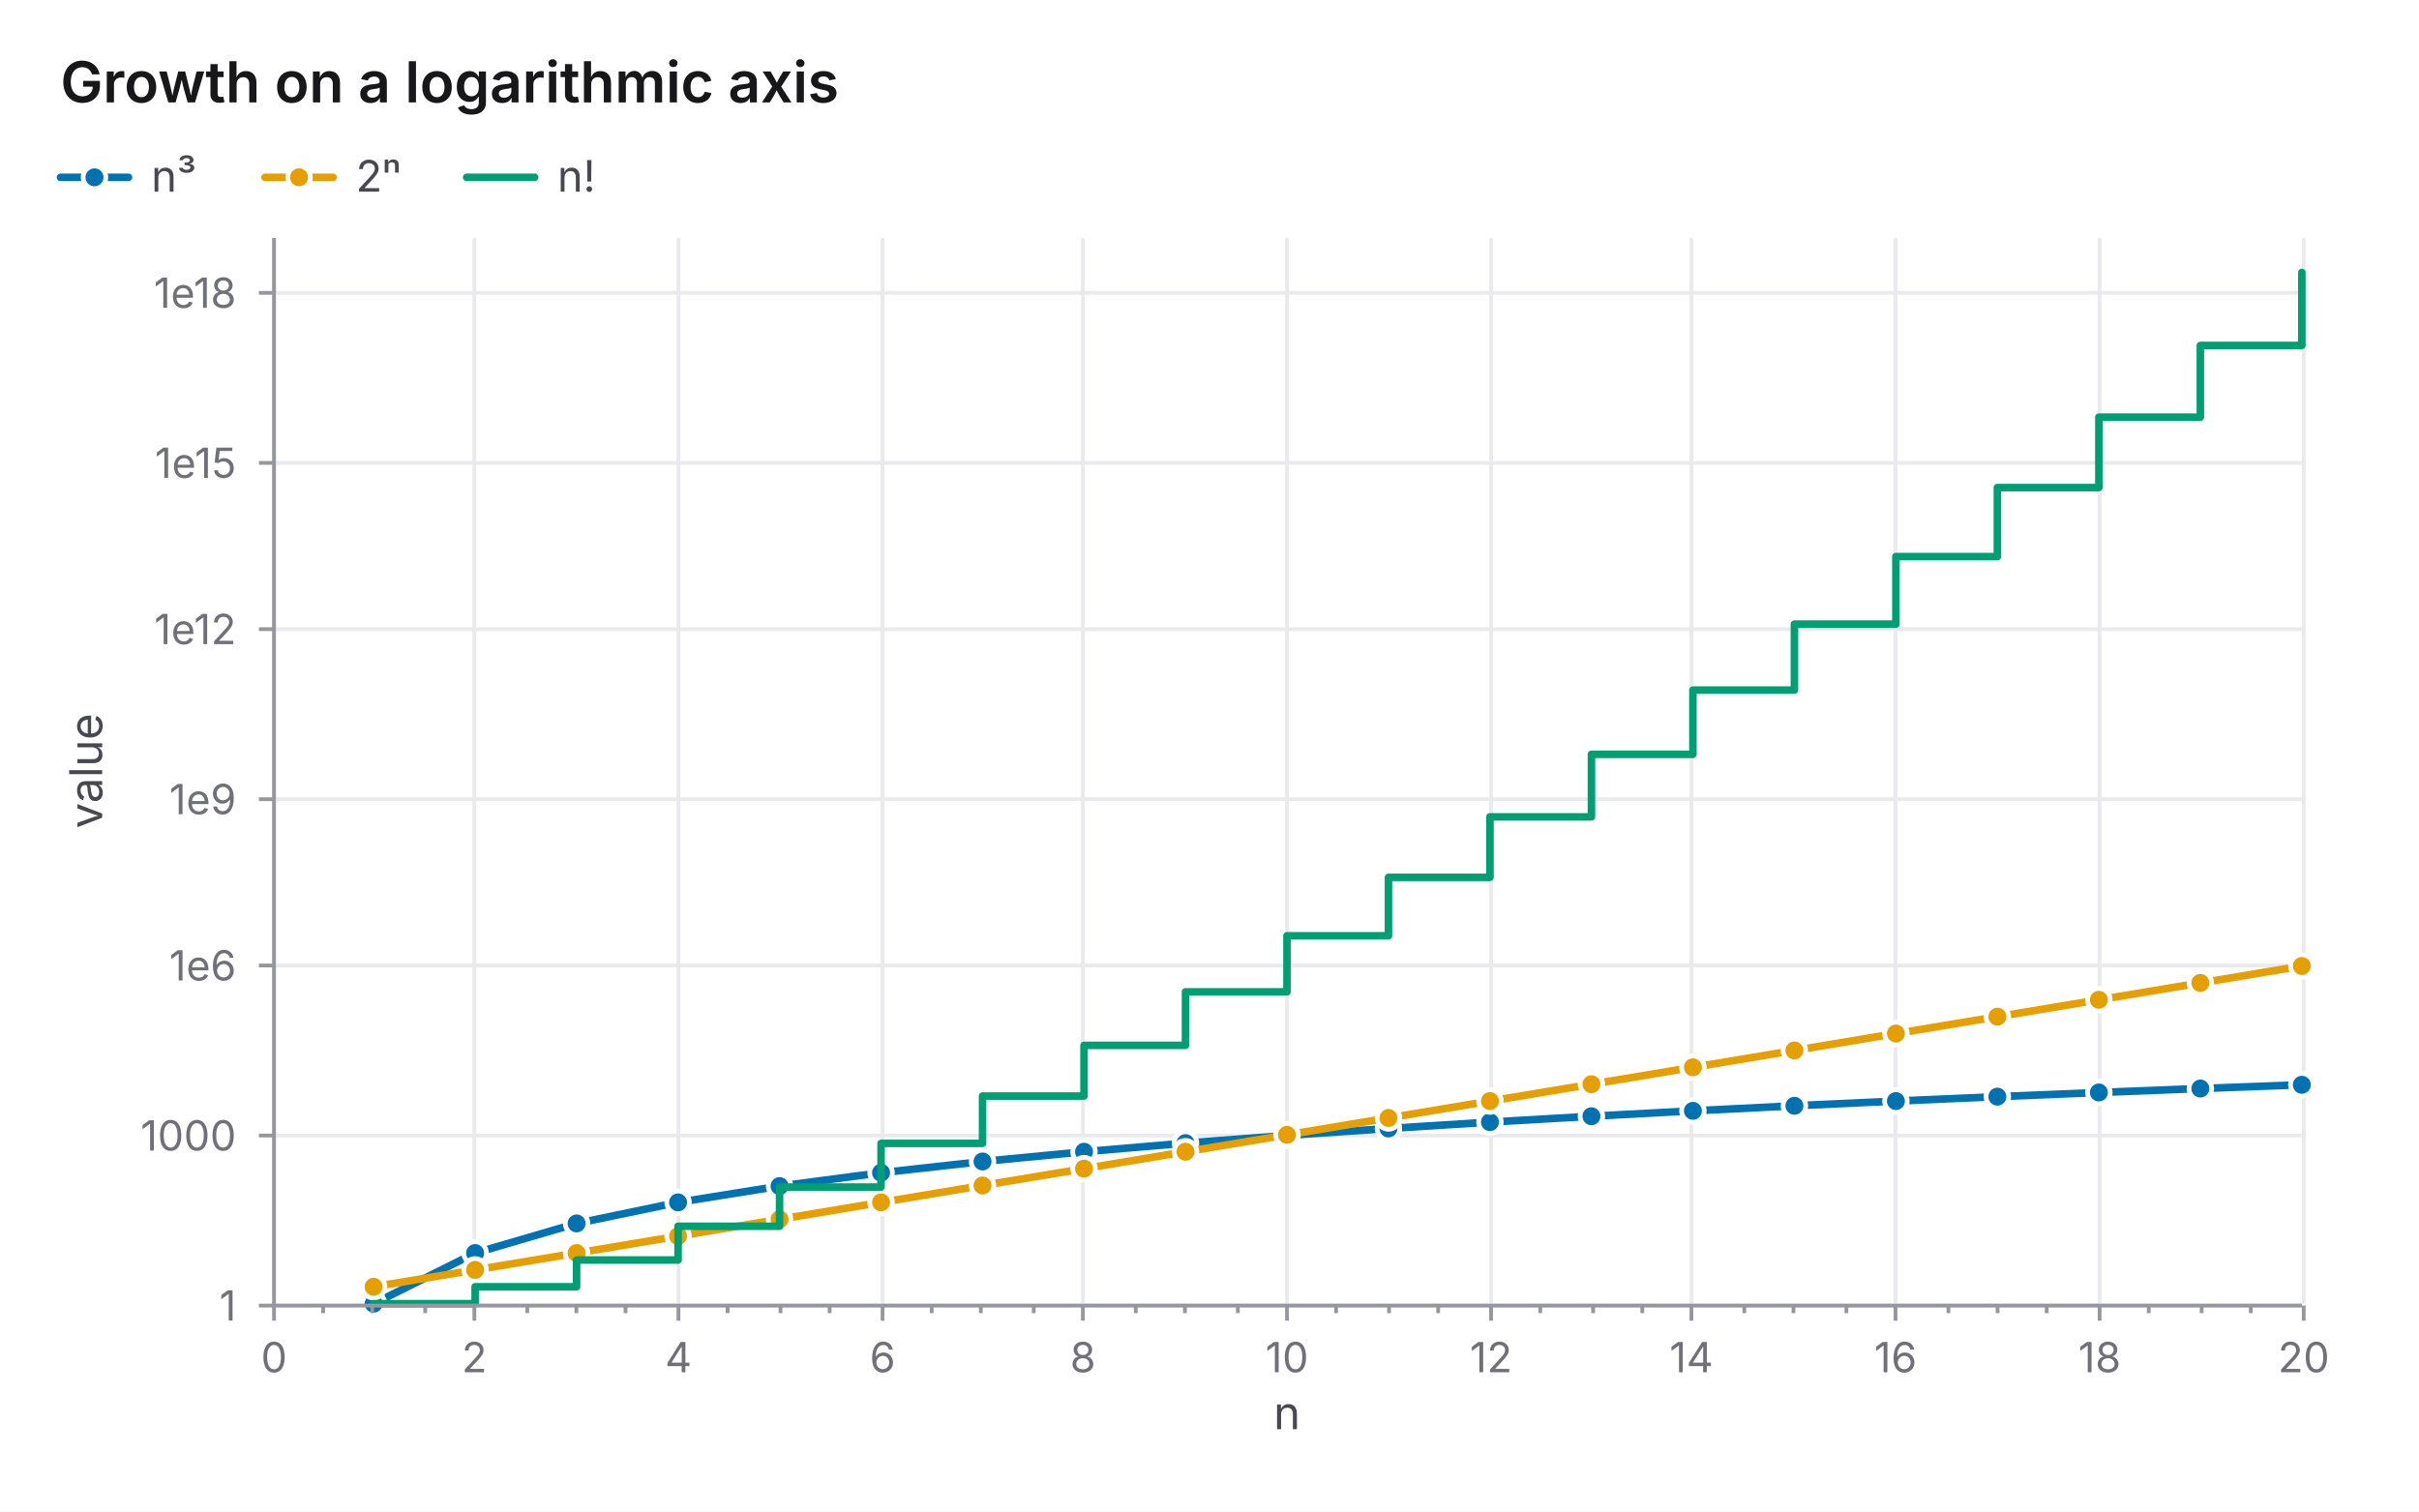
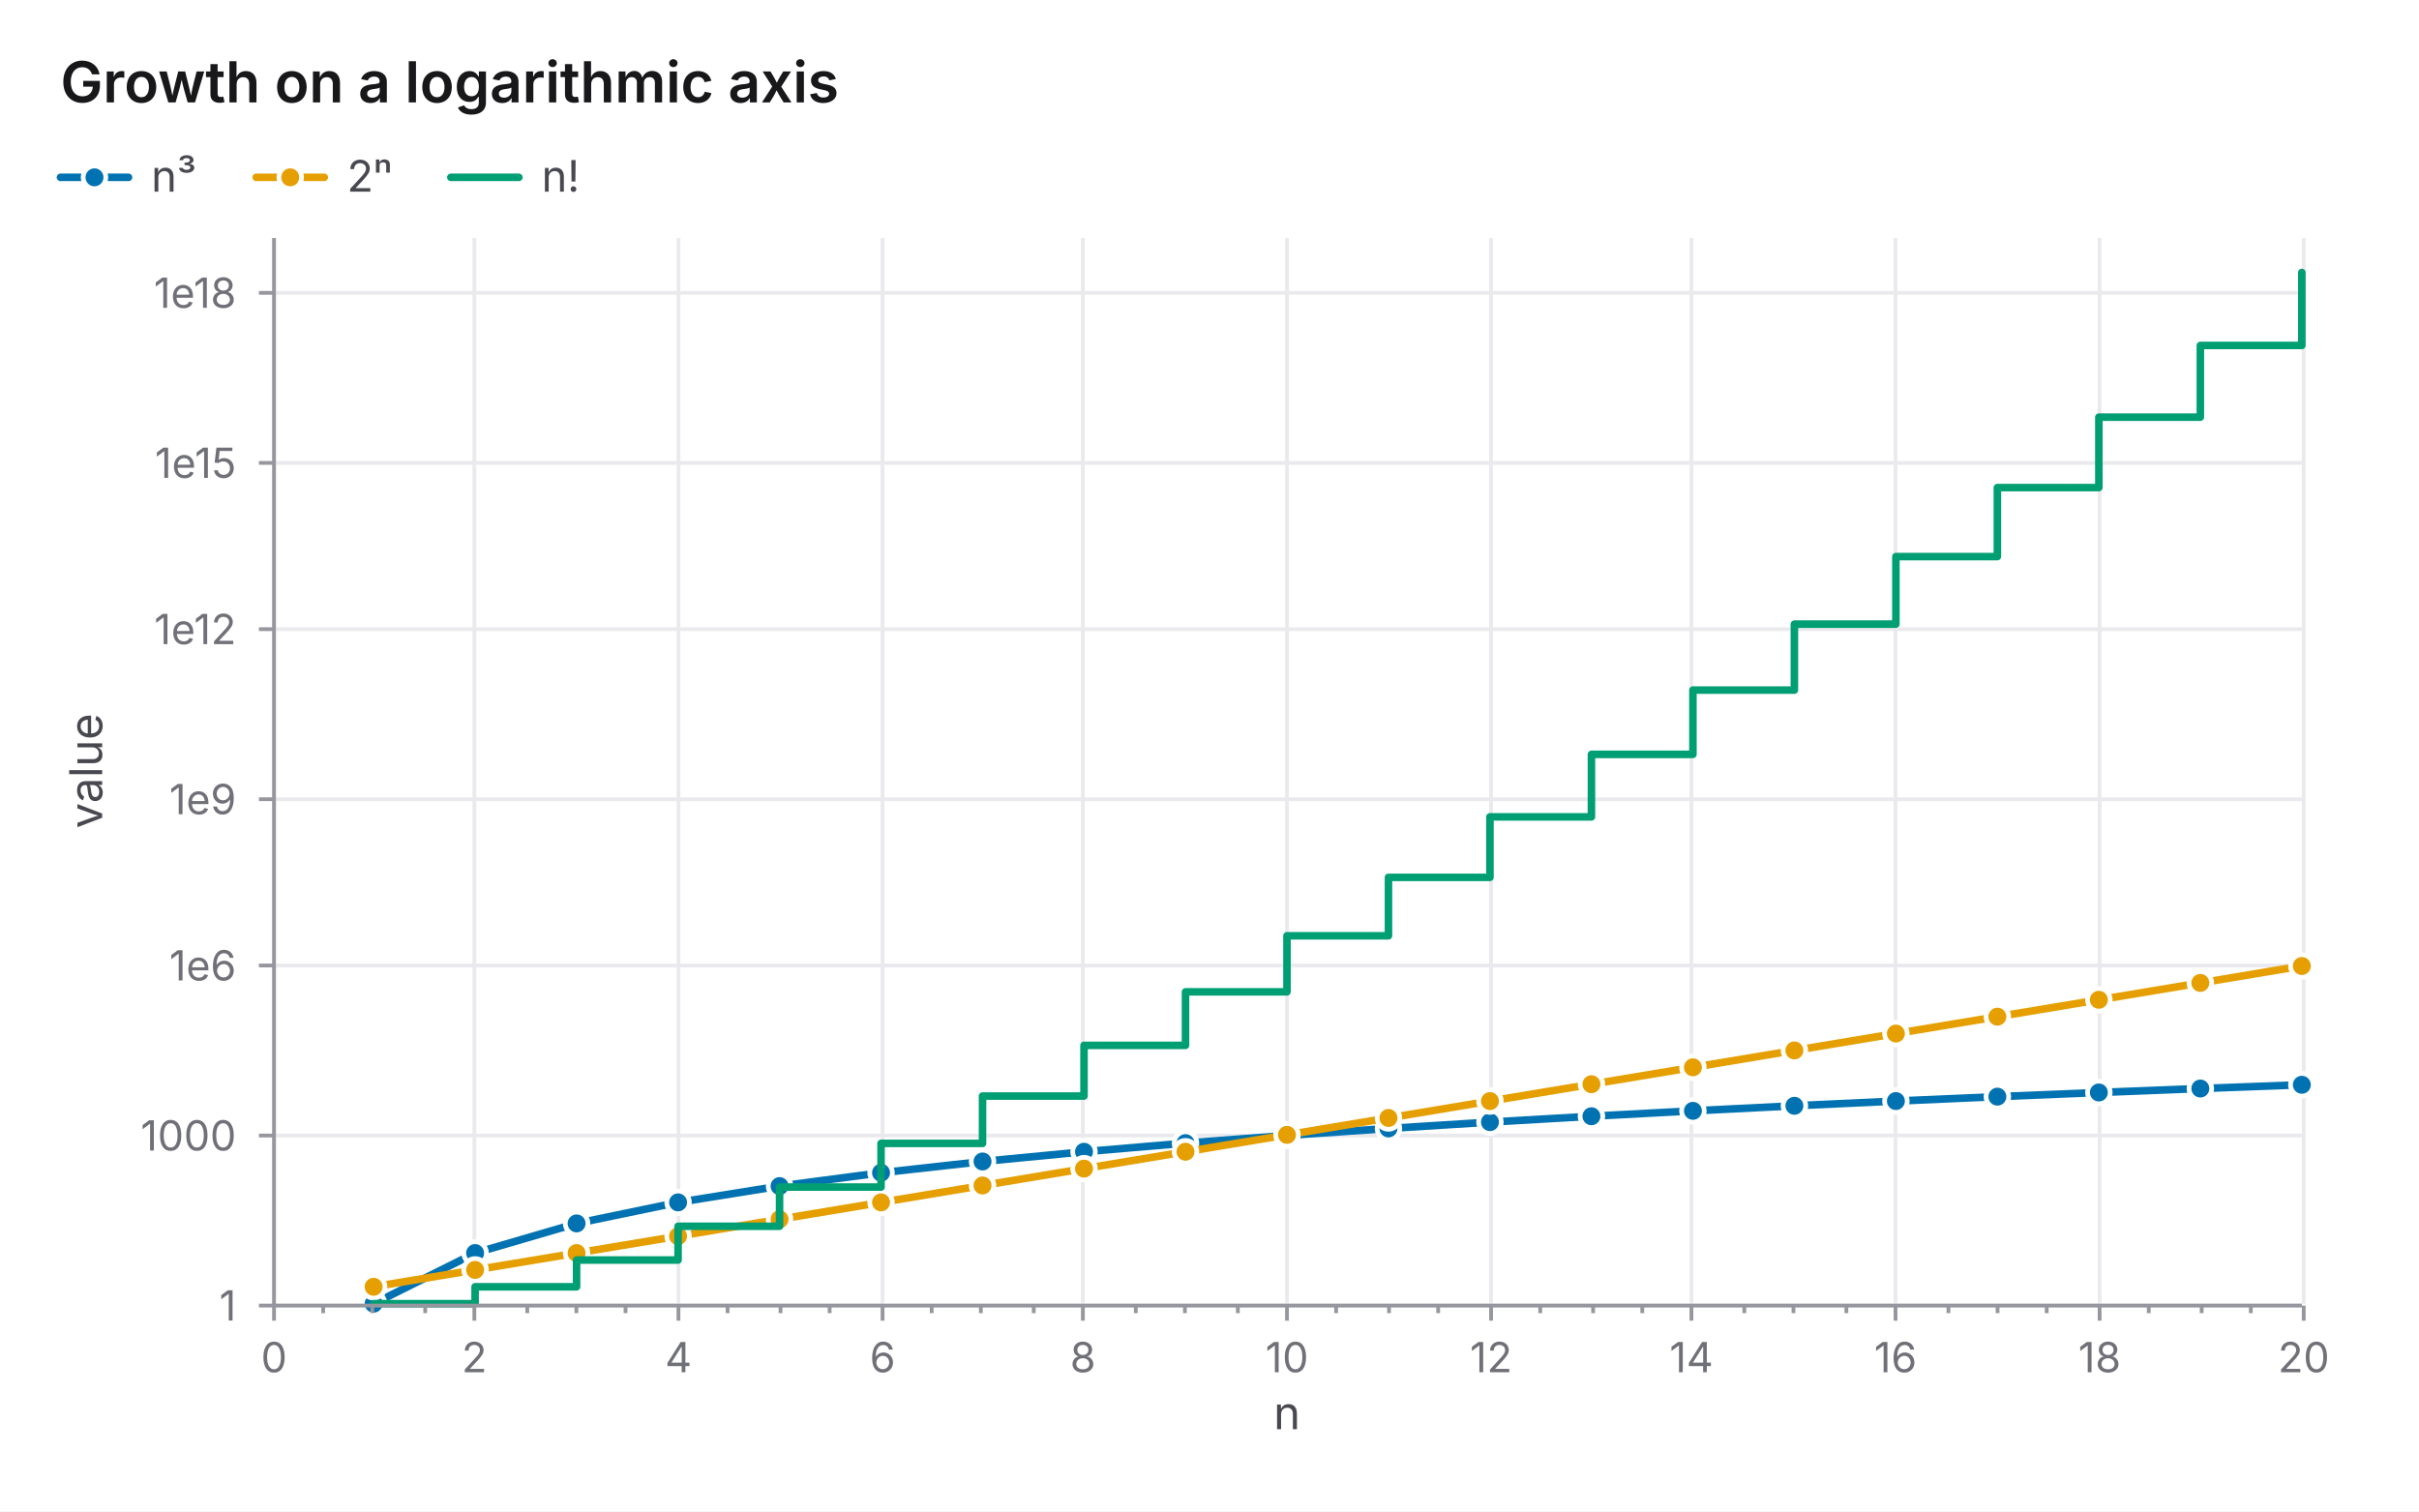
<svg xmlns="http://www.w3.org/2000/svg" width="640" height="400" viewBox="0 0 640 400">
  <defs>
    <clipPath id="c0">
      <path d="M66 57 L615 57 L615 351 L66 351 Z" />
    </clipPath>
  </defs>
  <path d="M0 0 L640 0 L640 400 L0 400 Z" fill="#ffffff" />
  <text x="16" y="27.1" font-size="15" fill="#18181b" text-anchor="start" font-family="Inter, &quot;Helvetica Neue&quot;, Helvetica, Arial, sans-serif" font-weight="600">Growth on a logarithmic axis</text>
  <path d="M16 46.93 L34 46.93" fill="none" stroke="#0072b2" stroke-width="2" stroke-linecap="round" />
  <path d="M28 46.93 C28 48.59 26.66 49.93 25 49.93 C23.34 49.93 22 48.59 22 46.93 C22 45.27 23.34 43.93 25 43.93 C26.66 43.93 28 45.27 28 46.93 Z" fill="#0072b2" stroke="#ffffff" stroke-width="1.25" />
  <text x="40" y="50.725" font-size="11.5" fill="#484850" text-anchor="start" font-family="Inter, &quot;Helvetica Neue&quot;, Helvetica, Arial, sans-serif">n³</text>
-   <path d="M70.12 46.93 L88.12 46.93" fill="none" stroke="#e69f00" stroke-width="2" stroke-linecap="round" />
-   <path d="M82.12 46.93 C82.12 48.59 80.78 49.93 79.12 49.93 C77.47 49.93 76.12 48.59 76.12 46.93 C76.12 45.27 77.47 43.93 79.12 43.93 C80.78 43.93 82.12 45.27 82.12 46.93 Z" fill="#e69f00" stroke="#ffffff" stroke-width="1.25" />
-   <text x="94.122" y="50.725" font-size="11.5" fill="#484850" text-anchor="start" font-family="Inter, &quot;Helvetica Neue&quot;, Helvetica, Arial, sans-serif">2ⁿ</text>
-   <path d="M123.46 46.93 L141.46 46.93" fill="none" stroke="#009e73" stroke-width="2" stroke-linecap="round" />
-   <text x="147.462" y="50.725" font-size="11.5" fill="#484850" text-anchor="start" font-family="Inter, &quot;Helvetica Neue&quot;, Helvetica, Arial, sans-serif">n!</text>
+   <path d="M67.79 46.93 L85.79 46.93" fill="none" stroke="#e69f00" stroke-width="2" stroke-linecap="round" />
+   <path d="M79.79 46.93 C79.79 48.59 78.45 49.93 76.79 49.93 C75.13 49.93 73.79 48.59 73.79 46.93 C73.79 45.27 75.13 43.93 76.79 43.93 C78.45 43.93 79.79 45.27 79.79 46.93 Z" fill="#e69f00" stroke="#ffffff" stroke-width="1.25" />
+   <text x="91.79" y="50.725" font-size="11.5" fill="#484850" text-anchor="start" font-family="Inter, &quot;Helvetica Neue&quot;, Helvetica, Arial, sans-serif">2ⁿ</text>
+   <path d="M119.28 46.93 L137.28 46.93" fill="none" stroke="#009e73" stroke-width="2" stroke-linecap="round" />
+   <text x="143.278" y="50.725" font-size="11.5" fill="#484850" text-anchor="start" font-family="Inter, &quot;Helvetica Neue&quot;, Helvetica, Arial, sans-serif">n!</text>
  <path d="M72 345.5 L609 345.5" fill="none" stroke="#eaeaee" stroke-width="1" />
  <path d="M72 300.5 L609 300.5" fill="none" stroke="#eaeaee" stroke-width="1" />
  <path d="M72 255.5 L609 255.5" fill="none" stroke="#eaeaee" stroke-width="1" />
  <path d="M72 211.5 L609 211.5" fill="none" stroke="#eaeaee" stroke-width="1" />
  <path d="M72 166.5 L609 166.5" fill="none" stroke="#eaeaee" stroke-width="1" />
  <path d="M72 122.5 L609 122.5" fill="none" stroke="#eaeaee" stroke-width="1" />
  <path d="M72 77.5 L609 77.5" fill="none" stroke="#eaeaee" stroke-width="1" />
  <path d="M72.5 63 L72.5 345" fill="none" stroke="#eaeaee" stroke-width="1" />
  <path d="M125.5 63 L125.5 345" fill="none" stroke="#eaeaee" stroke-width="1" />
  <path d="M179.5 63 L179.5 345" fill="none" stroke="#eaeaee" stroke-width="1" />
  <path d="M233.5 63 L233.5 345" fill="none" stroke="#eaeaee" stroke-width="1" />
  <path d="M286.5 63 L286.5 345" fill="none" stroke="#eaeaee" stroke-width="1" />
  <path d="M340.5 63 L340.5 345" fill="none" stroke="#eaeaee" stroke-width="1" />
  <path d="M394.5 63 L394.5 345" fill="none" stroke="#eaeaee" stroke-width="1" />
  <path d="M447.5 63 L447.5 345" fill="none" stroke="#eaeaee" stroke-width="1" />
  <path d="M501.5 63 L501.5 345" fill="none" stroke="#eaeaee" stroke-width="1" />
  <path d="M555.5 63 L555.5 345" fill="none" stroke="#eaeaee" stroke-width="1" />
  <path d="M609.5 63 L609.5 345" fill="none" stroke="#eaeaee" stroke-width="1" />
  <g clip-path="url(#c0)">
    <path d="M98.85 345 L125.7 331.6 L152.55 323.76 L179.4 318.19 L206.25 313.88 L233.1 310.35 L259.95 307.37 L286.8 304.79 L313.65 302.51 L340.5 300.47 L367.35 298.63 L394.2 296.95 L421.05 295.4 L447.9 293.97 L474.75 292.63 L501.6 291.38 L528.45 290.21 L555.3 289.11 L582.15 288.06 L609 287.07" fill="none" stroke="#0072b2" stroke-width="2" stroke-linecap="round" stroke-linejoin="round" />
    <path d="M101.85 345 C101.85 346.66 100.51 348 98.85 348 C97.19 348 95.85 346.66 95.85 345 C95.85 343.34 97.19 342 98.85 342 C100.51 342 101.85 343.34 101.85 345 Z" fill="#0072b2" stroke="#ffffff" stroke-width="1.25" />
    <path d="M128.7 331.6 C128.7 333.25 127.36 334.6 125.7 334.6 C124.04 334.6 122.7 333.25 122.7 331.6 C122.7 329.94 124.04 328.6 125.7 328.6 C127.36 328.6 128.7 329.94 128.7 331.6 Z" fill="#0072b2" stroke="#ffffff" stroke-width="1.25" />
    <path d="M155.55 323.76 C155.55 325.41 154.21 326.76 152.55 326.76 C150.89 326.76 149.55 325.41 149.55 323.76 C149.55 322.1 150.89 320.76 152.55 320.76 C154.21 320.76 155.55 322.1 155.55 323.76 Z" fill="#0072b2" stroke="#ffffff" stroke-width="1.25" />
    <path d="M182.4 318.19 C182.4 319.85 181.06 321.19 179.4 321.19 C177.74 321.19 176.4 319.85 176.4 318.19 C176.4 316.54 177.74 315.19 179.4 315.19 C181.06 315.19 182.4 316.54 182.4 318.19 Z" fill="#0072b2" stroke="#ffffff" stroke-width="1.25" />
    <path d="M209.25 313.88 C209.25 315.53 207.91 316.88 206.25 316.88 C204.59 316.88 203.25 315.53 203.25 313.88 C203.25 312.22 204.59 310.88 206.25 310.88 C207.91 310.88 209.25 312.22 209.25 313.88 Z" fill="#0072b2" stroke="#ffffff" stroke-width="1.25" />
    <path d="M236.1 310.35 C236.1 312.01 234.76 313.35 233.1 313.35 C231.44 313.35 230.1 312.01 230.1 310.35 C230.1 308.69 231.44 307.35 233.1 307.35 C234.76 307.35 236.1 308.69 236.1 310.35 Z" fill="#0072b2" stroke="#ffffff" stroke-width="1.25" />
    <path d="M262.95 307.37 C262.95 309.03 261.61 310.37 259.95 310.37 C258.29 310.37 256.95 309.03 256.95 307.37 C256.95 305.71 258.29 304.37 259.95 304.37 C261.61 304.37 262.95 305.71 262.95 307.37 Z" fill="#0072b2" stroke="#ffffff" stroke-width="1.25" />
    <path d="M289.8 304.79 C289.8 306.45 288.46 307.79 286.8 307.79 C285.14 307.79 283.8 306.45 283.8 304.79 C283.8 303.13 285.14 301.79 286.8 301.79 C288.46 301.79 289.8 303.13 289.8 304.79 Z" fill="#0072b2" stroke="#ffffff" stroke-width="1.25" />
    <path d="M316.65 302.51 C316.65 304.17 315.31 305.51 313.65 305.51 C311.99 305.51 310.65 304.17 310.65 302.51 C310.65 300.85 311.99 299.51 313.65 299.51 C315.31 299.51 316.65 300.85 316.65 302.51 Z" fill="#0072b2" stroke="#ffffff" stroke-width="1.25" />
    <path d="M343.5 300.47 C343.5 302.13 342.16 303.47 340.5 303.47 C338.84 303.47 337.5 302.13 337.5 300.47 C337.5 298.82 338.84 297.47 340.5 297.47 C342.16 297.47 343.5 298.82 343.5 300.47 Z" fill="#0072b2" stroke="#ffffff" stroke-width="1.25" />
    <path d="M370.35 298.63 C370.35 300.29 369.01 301.63 367.35 301.63 C365.69 301.63 364.35 300.29 364.35 298.63 C364.35 296.97 365.69 295.63 367.35 295.63 C369.01 295.63 370.35 296.97 370.35 298.63 Z" fill="#0072b2" stroke="#ffffff" stroke-width="1.25" />
    <path d="M397.2 296.95 C397.2 298.6 395.86 299.95 394.2 299.95 C392.54 299.95 391.2 298.6 391.2 296.95 C391.2 295.29 392.54 293.95 394.2 293.95 C395.86 293.95 397.2 295.29 397.2 296.95 Z" fill="#0072b2" stroke="#ffffff" stroke-width="1.25" />
    <path d="M424.05 295.4 C424.05 297.06 422.71 298.4 421.05 298.4 C419.39 298.4 418.05 297.06 418.05 295.4 C418.05 293.74 419.39 292.4 421.05 292.4 C422.71 292.4 424.05 293.74 424.05 295.4 Z" fill="#0072b2" stroke="#ffffff" stroke-width="1.25" />
    <path d="M450.9 293.97 C450.9 295.62 449.56 296.97 447.9 296.97 C446.24 296.97 444.9 295.62 444.9 293.97 C444.9 292.31 446.24 290.97 447.9 290.97 C449.56 290.97 450.9 292.31 450.9 293.97 Z" fill="#0072b2" stroke="#ffffff" stroke-width="1.25" />
    <path d="M477.75 292.63 C477.75 294.29 476.41 295.63 474.75 295.63 C473.09 295.63 471.75 294.29 471.75 292.63 C471.75 290.98 473.09 289.63 474.75 289.63 C476.41 289.63 477.75 290.98 477.75 292.63 Z" fill="#0072b2" stroke="#ffffff" stroke-width="1.25" />
    <path d="M504.6 291.38 C504.6 293.04 503.26 294.38 501.6 294.38 C499.94 294.38 498.6 293.04 498.6 291.38 C498.6 289.73 499.94 288.38 501.6 288.38 C503.26 288.38 504.6 289.73 504.6 291.38 Z" fill="#0072b2" stroke="#ffffff" stroke-width="1.25" />
    <path d="M531.45 290.21 C531.45 291.87 530.11 293.21 528.45 293.21 C526.79 293.21 525.45 291.87 525.45 290.21 C525.45 288.56 526.79 287.21 528.45 287.21 C530.11 287.21 531.45 288.56 531.45 290.21 Z" fill="#0072b2" stroke="#ffffff" stroke-width="1.25" />
    <path d="M558.3 289.11 C558.3 290.76 556.96 292.11 555.3 292.11 C553.64 292.11 552.3 290.76 552.3 289.11 C552.3 287.45 553.64 286.11 555.3 286.11 C556.96 286.11 558.3 287.45 558.3 289.11 Z" fill="#0072b2" stroke="#ffffff" stroke-width="1.25" />
    <path d="M585.15 288.06 C585.15 289.72 583.81 291.06 582.15 291.06 C580.49 291.06 579.15 289.72 579.15 288.06 C579.15 286.4 580.49 285.06 582.15 285.06 C583.81 285.06 585.15 286.4 585.15 288.06 Z" fill="#0072b2" stroke="#ffffff" stroke-width="1.25" />
    <path d="M612 287.07 C612 288.73 610.66 290.07 609 290.07 C607.34 290.07 606 288.73 606 287.07 C606 285.41 607.34 284.07 609 284.07 C610.66 284.07 612 285.41 612 287.07 Z" fill="#0072b2" stroke="#ffffff" stroke-width="1.25" />
    <path d="M98.85 340.53 L125.7 336.06 L152.55 331.6 L179.4 327.13 L206.25 322.66 L233.1 318.19 L259.95 313.72 L286.8 309.26 L313.65 304.79 L340.5 300.32 L367.35 295.85 L394.2 291.38 L421.05 286.92 L447.9 282.45 L474.75 277.98 L501.6 273.51 L528.45 269.05 L555.3 264.58 L582.15 260.11 L609 255.64" fill="none" stroke="#e69f00" stroke-width="2" stroke-linecap="round" stroke-linejoin="round" />
    <path d="M101.85 340.53 C101.85 342.19 100.51 343.53 98.85 343.53 C97.19 343.53 95.85 342.19 95.85 340.53 C95.85 338.88 97.19 337.53 98.85 337.53 C100.51 337.53 101.85 338.88 101.85 340.53 Z" fill="#e69f00" stroke="#ffffff" stroke-width="1.25" />
    <path d="M128.7 336.06 C128.7 337.72 127.36 339.06 125.7 339.06 C124.04 339.06 122.7 337.72 122.7 336.06 C122.7 334.41 124.04 333.06 125.7 333.06 C127.36 333.06 128.7 334.41 128.7 336.06 Z" fill="#e69f00" stroke="#ffffff" stroke-width="1.25" />
    <path d="M155.55 331.6 C155.55 333.25 154.21 334.6 152.55 334.6 C150.89 334.6 149.55 333.25 149.55 331.6 C149.55 329.94 150.89 328.6 152.55 328.6 C154.21 328.6 155.55 329.94 155.55 331.6 Z" fill="#e69f00" stroke="#ffffff" stroke-width="1.25" />
    <path d="M182.4 327.13 C182.4 328.79 181.06 330.13 179.4 330.13 C177.74 330.13 176.4 328.79 176.4 327.13 C176.4 325.47 177.74 324.13 179.4 324.13 C181.06 324.13 182.4 325.47 182.4 327.13 Z" fill="#e69f00" stroke="#ffffff" stroke-width="1.25" />
    <path d="M209.25 322.66 C209.25 324.32 207.91 325.66 206.25 325.66 C204.59 325.66 203.25 324.32 203.25 322.66 C203.25 321 204.59 319.66 206.25 319.66 C207.91 319.66 209.25 321 209.25 322.66 Z" fill="#e69f00" stroke="#ffffff" stroke-width="1.25" />
    <path d="M236.1 318.19 C236.1 319.85 234.76 321.19 233.1 321.19 C231.44 321.19 230.1 319.85 230.1 318.19 C230.1 316.54 231.44 315.19 233.1 315.19 C234.76 315.19 236.1 316.54 236.1 318.19 Z" fill="#e69f00" stroke="#ffffff" stroke-width="1.25" />
    <path d="M262.95 313.72 C262.95 315.38 261.61 316.72 259.95 316.72 C258.29 316.72 256.95 315.38 256.95 313.72 C256.95 312.07 258.29 310.72 259.95 310.72 C261.61 310.72 262.95 312.07 262.95 313.72 Z" fill="#e69f00" stroke="#ffffff" stroke-width="1.25" />
    <path d="M289.8 309.26 C289.8 310.91 288.46 312.26 286.8 312.26 C285.14 312.26 283.8 310.91 283.8 309.26 C283.8 307.6 285.14 306.26 286.8 306.26 C288.46 306.26 289.8 307.6 289.8 309.26 Z" fill="#e69f00" stroke="#ffffff" stroke-width="1.25" />
    <path d="M316.65 304.79 C316.65 306.45 315.31 307.79 313.65 307.79 C311.99 307.79 310.65 306.45 310.65 304.79 C310.65 303.13 311.99 301.79 313.65 301.79 C315.31 301.79 316.65 303.13 316.65 304.79 Z" fill="#e69f00" stroke="#ffffff" stroke-width="1.25" />
    <path d="M343.5 300.32 C343.5 301.98 342.16 303.32 340.5 303.32 C338.84 303.32 337.5 301.98 337.5 300.32 C337.5 298.66 338.84 297.32 340.5 297.32 C342.16 297.32 343.5 298.66 343.5 300.32 Z" fill="#e69f00" stroke="#ffffff" stroke-width="1.25" />
    <path d="M370.35 295.85 C370.35 297.51 369.01 298.85 367.35 298.85 C365.69 298.85 364.35 297.51 364.35 295.85 C364.35 294.2 365.69 292.85 367.35 292.85 C369.01 292.85 370.35 294.2 370.35 295.85 Z" fill="#e69f00" stroke="#ffffff" stroke-width="1.25" />
    <path d="M397.2 291.38 C397.2 293.04 395.86 294.38 394.2 294.38 C392.54 294.38 391.2 293.04 391.2 291.38 C391.2 289.73 392.54 288.38 394.2 288.38 C395.86 288.38 397.2 289.73 397.2 291.38 Z" fill="#e69f00" stroke="#ffffff" stroke-width="1.25" />
    <path d="M424.05 286.92 C424.05 288.57 422.71 289.92 421.05 289.92 C419.39 289.92 418.05 288.57 418.05 286.92 C418.05 285.26 419.39 283.92 421.05 283.92 C422.71 283.92 424.05 285.26 424.05 286.92 Z" fill="#e69f00" stroke="#ffffff" stroke-width="1.25" />
    <path d="M450.9 282.45 C450.9 284.11 449.56 285.45 447.9 285.45 C446.24 285.45 444.9 284.11 444.9 282.45 C444.9 280.79 446.24 279.45 447.9 279.45 C449.56 279.45 450.9 280.79 450.9 282.45 Z" fill="#e69f00" stroke="#ffffff" stroke-width="1.25" />
    <path d="M477.75 277.98 C477.75 279.64 476.41 280.98 474.75 280.98 C473.09 280.98 471.75 279.64 471.75 277.98 C471.75 276.32 473.09 274.98 474.75 274.98 C476.41 274.98 477.75 276.32 477.75 277.98 Z" fill="#e69f00" stroke="#ffffff" stroke-width="1.25" />
    <path d="M504.6 273.51 C504.6 275.17 503.26 276.51 501.6 276.51 C499.94 276.51 498.6 275.17 498.6 273.51 C498.6 271.86 499.94 270.51 501.6 270.51 C503.26 270.51 504.6 271.86 504.6 273.51 Z" fill="#e69f00" stroke="#ffffff" stroke-width="1.25" />
    <path d="M531.45 269.05 C531.45 270.7 530.11 272.05 528.45 272.05 C526.79 272.05 525.45 270.7 525.45 269.05 C525.45 267.39 526.79 266.05 528.45 266.05 C530.11 266.05 531.45 267.39 531.45 269.05 Z" fill="#e69f00" stroke="#ffffff" stroke-width="1.25" />
    <path d="M558.3 264.58 C558.3 266.23 556.96 267.58 555.3 267.58 C553.64 267.58 552.3 266.23 552.3 264.58 C552.3 262.92 553.64 261.58 555.3 261.58 C556.96 261.58 558.3 262.92 558.3 264.58 Z" fill="#e69f00" stroke="#ffffff" stroke-width="1.25" />
    <path d="M585.15 260.11 C585.15 261.77 583.81 263.11 582.15 263.11 C580.49 263.11 579.15 261.77 579.15 260.11 C579.15 258.45 580.49 257.11 582.15 257.11 C583.81 257.11 585.15 258.45 585.15 260.11 Z" fill="#e69f00" stroke="#ffffff" stroke-width="1.25" />
    <path d="M612 255.64 C612 257.3 610.66 258.64 609 258.64 C607.34 258.64 606 257.3 606 255.64 C606 253.98 607.34 252.64 609 252.64 C610.66 252.64 612 253.98 612 255.64 Z" fill="#e69f00" stroke="#ffffff" stroke-width="1.25" />
    <path d="M98.85 345 L125.7 345 L125.7 340.53 L152.55 340.53 L152.55 333.45 L179.4 333.45 L179.4 324.51 L206.25 324.51 L206.25 314.14 L233.1 314.14 L233.1 302.59 L259.95 302.59 L259.95 290.05 L286.8 290.05 L286.8 276.64 L313.65 276.64 L313.65 262.48 L340.5 262.48 L340.5 247.64 L367.35 247.64 L367.35 232.18 L394.2 232.18 L394.2 216.17 L421.05 216.17 L421.05 199.63 L447.9 199.63 L447.9 182.62 L474.75 182.62 L474.75 165.17 L501.6 165.17 L501.6 147.29 L528.45 147.29 L528.45 129.03 L555.3 129.03 L555.3 110.4 L582.15 110.4 L582.15 91.42 L609 91.42 L609 72.11" fill="none" stroke="#009e73" stroke-width="2" stroke-linecap="round" stroke-linejoin="round" />
  </g>
  <path d="M72 345.5 L609 345.5" fill="none" stroke="#96969e" stroke-width="1" />
  <path d="M72.5 63 L72.5 345.5" fill="none" stroke="#96969e" stroke-width="1" />
  <text x="72.5" y="363.14" font-size="11" fill="#707078" text-anchor="middle" font-family="Inter, &quot;Helvetica Neue&quot;, Helvetica, Arial, sans-serif">0</text>
  <text x="125.5" y="363.14" font-size="11" fill="#707078" text-anchor="middle" font-family="Inter, &quot;Helvetica Neue&quot;, Helvetica, Arial, sans-serif">2</text>
  <text x="179.5" y="363.14" font-size="11" fill="#707078" text-anchor="middle" font-family="Inter, &quot;Helvetica Neue&quot;, Helvetica, Arial, sans-serif">4</text>
  <text x="233.5" y="363.14" font-size="11" fill="#707078" text-anchor="middle" font-family="Inter, &quot;Helvetica Neue&quot;, Helvetica, Arial, sans-serif">6</text>
  <text x="286.5" y="363.14" font-size="11" fill="#707078" text-anchor="middle" font-family="Inter, &quot;Helvetica Neue&quot;, Helvetica, Arial, sans-serif">8</text>
  <text x="340.5" y="363.14" font-size="11" fill="#707078" text-anchor="middle" font-family="Inter, &quot;Helvetica Neue&quot;, Helvetica, Arial, sans-serif">10</text>
  <text x="394.5" y="363.14" font-size="11" fill="#707078" text-anchor="middle" font-family="Inter, &quot;Helvetica Neue&quot;, Helvetica, Arial, sans-serif">12</text>
  <text x="447.5" y="363.14" font-size="11" fill="#707078" text-anchor="middle" font-family="Inter, &quot;Helvetica Neue&quot;, Helvetica, Arial, sans-serif">14</text>
  <text x="501.5" y="363.14" font-size="11" fill="#707078" text-anchor="middle" font-family="Inter, &quot;Helvetica Neue&quot;, Helvetica, Arial, sans-serif">16</text>
  <text x="555.5" y="363.14" font-size="11" fill="#707078" text-anchor="middle" font-family="Inter, &quot;Helvetica Neue&quot;, Helvetica, Arial, sans-serif">18</text>
  <text x="609.5" y="363.14" font-size="11" fill="#707078" text-anchor="middle" font-family="Inter, &quot;Helvetica Neue&quot;, Helvetica, Arial, sans-serif">20</text>
  <text x="62.5" y="349.46" font-size="11" fill="#707078" text-anchor="end" font-family="Inter, &quot;Helvetica Neue&quot;, Helvetica, Arial, sans-serif">1</text>
  <text x="62.5" y="304.46" font-size="11" fill="#707078" text-anchor="end" font-family="Inter, &quot;Helvetica Neue&quot;, Helvetica, Arial, sans-serif">1000</text>
  <text x="62.5" y="259.46" font-size="11" fill="#707078" text-anchor="end" font-family="Inter, &quot;Helvetica Neue&quot;, Helvetica, Arial, sans-serif">1e6</text>
  <text x="62.5" y="215.46" font-size="11" fill="#707078" text-anchor="end" font-family="Inter, &quot;Helvetica Neue&quot;, Helvetica, Arial, sans-serif">1e9</text>
  <text x="62.5" y="170.46" font-size="11" fill="#707078" text-anchor="end" font-family="Inter, &quot;Helvetica Neue&quot;, Helvetica, Arial, sans-serif">1e12</text>
  <text x="62.5" y="126.46" font-size="11" fill="#707078" text-anchor="end" font-family="Inter, &quot;Helvetica Neue&quot;, Helvetica, Arial, sans-serif">1e15</text>
  <text x="62.5" y="81.46" font-size="11" fill="#707078" text-anchor="end" font-family="Inter, &quot;Helvetica Neue&quot;, Helvetica, Arial, sans-serif">1e18</text>
  <path d="M72.5 345.5 L72.5 349.5 M125.5 345.5 L125.5 349.5 M179.5 345.5 L179.5 349.5 M233.5 345.5 L233.5 349.5 M286.5 345.5 L286.5 349.5 M340.5 345.5 L340.5 349.5 M394.5 345.5 L394.5 349.5 M447.5 345.5 L447.5 349.5 M501.5 345.5 L501.5 349.5 M555.5 345.5 L555.5 349.5 M609.5 345.5 L609.5 349.5 M85.5 345.5 L85.5 347.5 M98.5 345.5 L98.5 347.5 M112.5 345.5 L112.5 347.5 M139.5 345.5 L139.5 347.5 M152.5 345.5 L152.5 347.5 M165.5 345.5 L165.5 347.5 M192.5 345.5 L192.5 347.5 M206.5 345.5 L206.5 347.5 M219.5 345.5 L219.5 347.5 M246.5 345.5 L246.5 347.5 M259.5 345.5 L259.5 347.5 M273.5 345.5 L273.5 347.5 M300.5 345.5 L300.5 347.5 M313.5 345.5 L313.5 347.5 M327.5 345.5 L327.5 347.5 M353.5 345.5 L353.5 347.5 M367.5 345.5 L367.5 347.5 M380.5 345.5 L380.5 347.5 M407.5 345.5 L407.5 347.5 M421.5 345.5 L421.5 347.5 M434.5 345.5 L434.5 347.5 M461.5 345.5 L461.5 347.5 M474.5 345.5 L474.5 347.5 M488.5 345.5 L488.5 347.5 M515.5 345.5 L515.5 347.5 M528.5 345.5 L528.5 347.5 M541.5 345.5 L541.5 347.5 M568.5 345.5 L568.5 347.5 M582.5 345.5 L582.5 347.5 M595.5 345.5 L595.5 347.5 M68.5 345.5 L72.5 345.5 M68.5 300.5 L72.5 300.5 M68.5 255.5 L72.5 255.5 M68.5 211.5 L72.5 211.5 M68.5 166.5 L72.5 166.5 M68.5 122.5 L72.5 122.5 M68.5 77.5 L72.5 77.5" fill="none" stroke="#96969e" stroke-width="1" />
  <text x="340.5" y="378.22" font-size="12" fill="#484850" text-anchor="middle" font-family="Inter, &quot;Helvetica Neue&quot;, Helvetica, Arial, sans-serif">n</text>
  <text x="27.031" y="204" font-size="12" fill="#484850" text-anchor="middle" font-family="Inter, &quot;Helvetica Neue&quot;, Helvetica, Arial, sans-serif" transform="rotate(-90 27.031 204)">value</text>
</svg>
